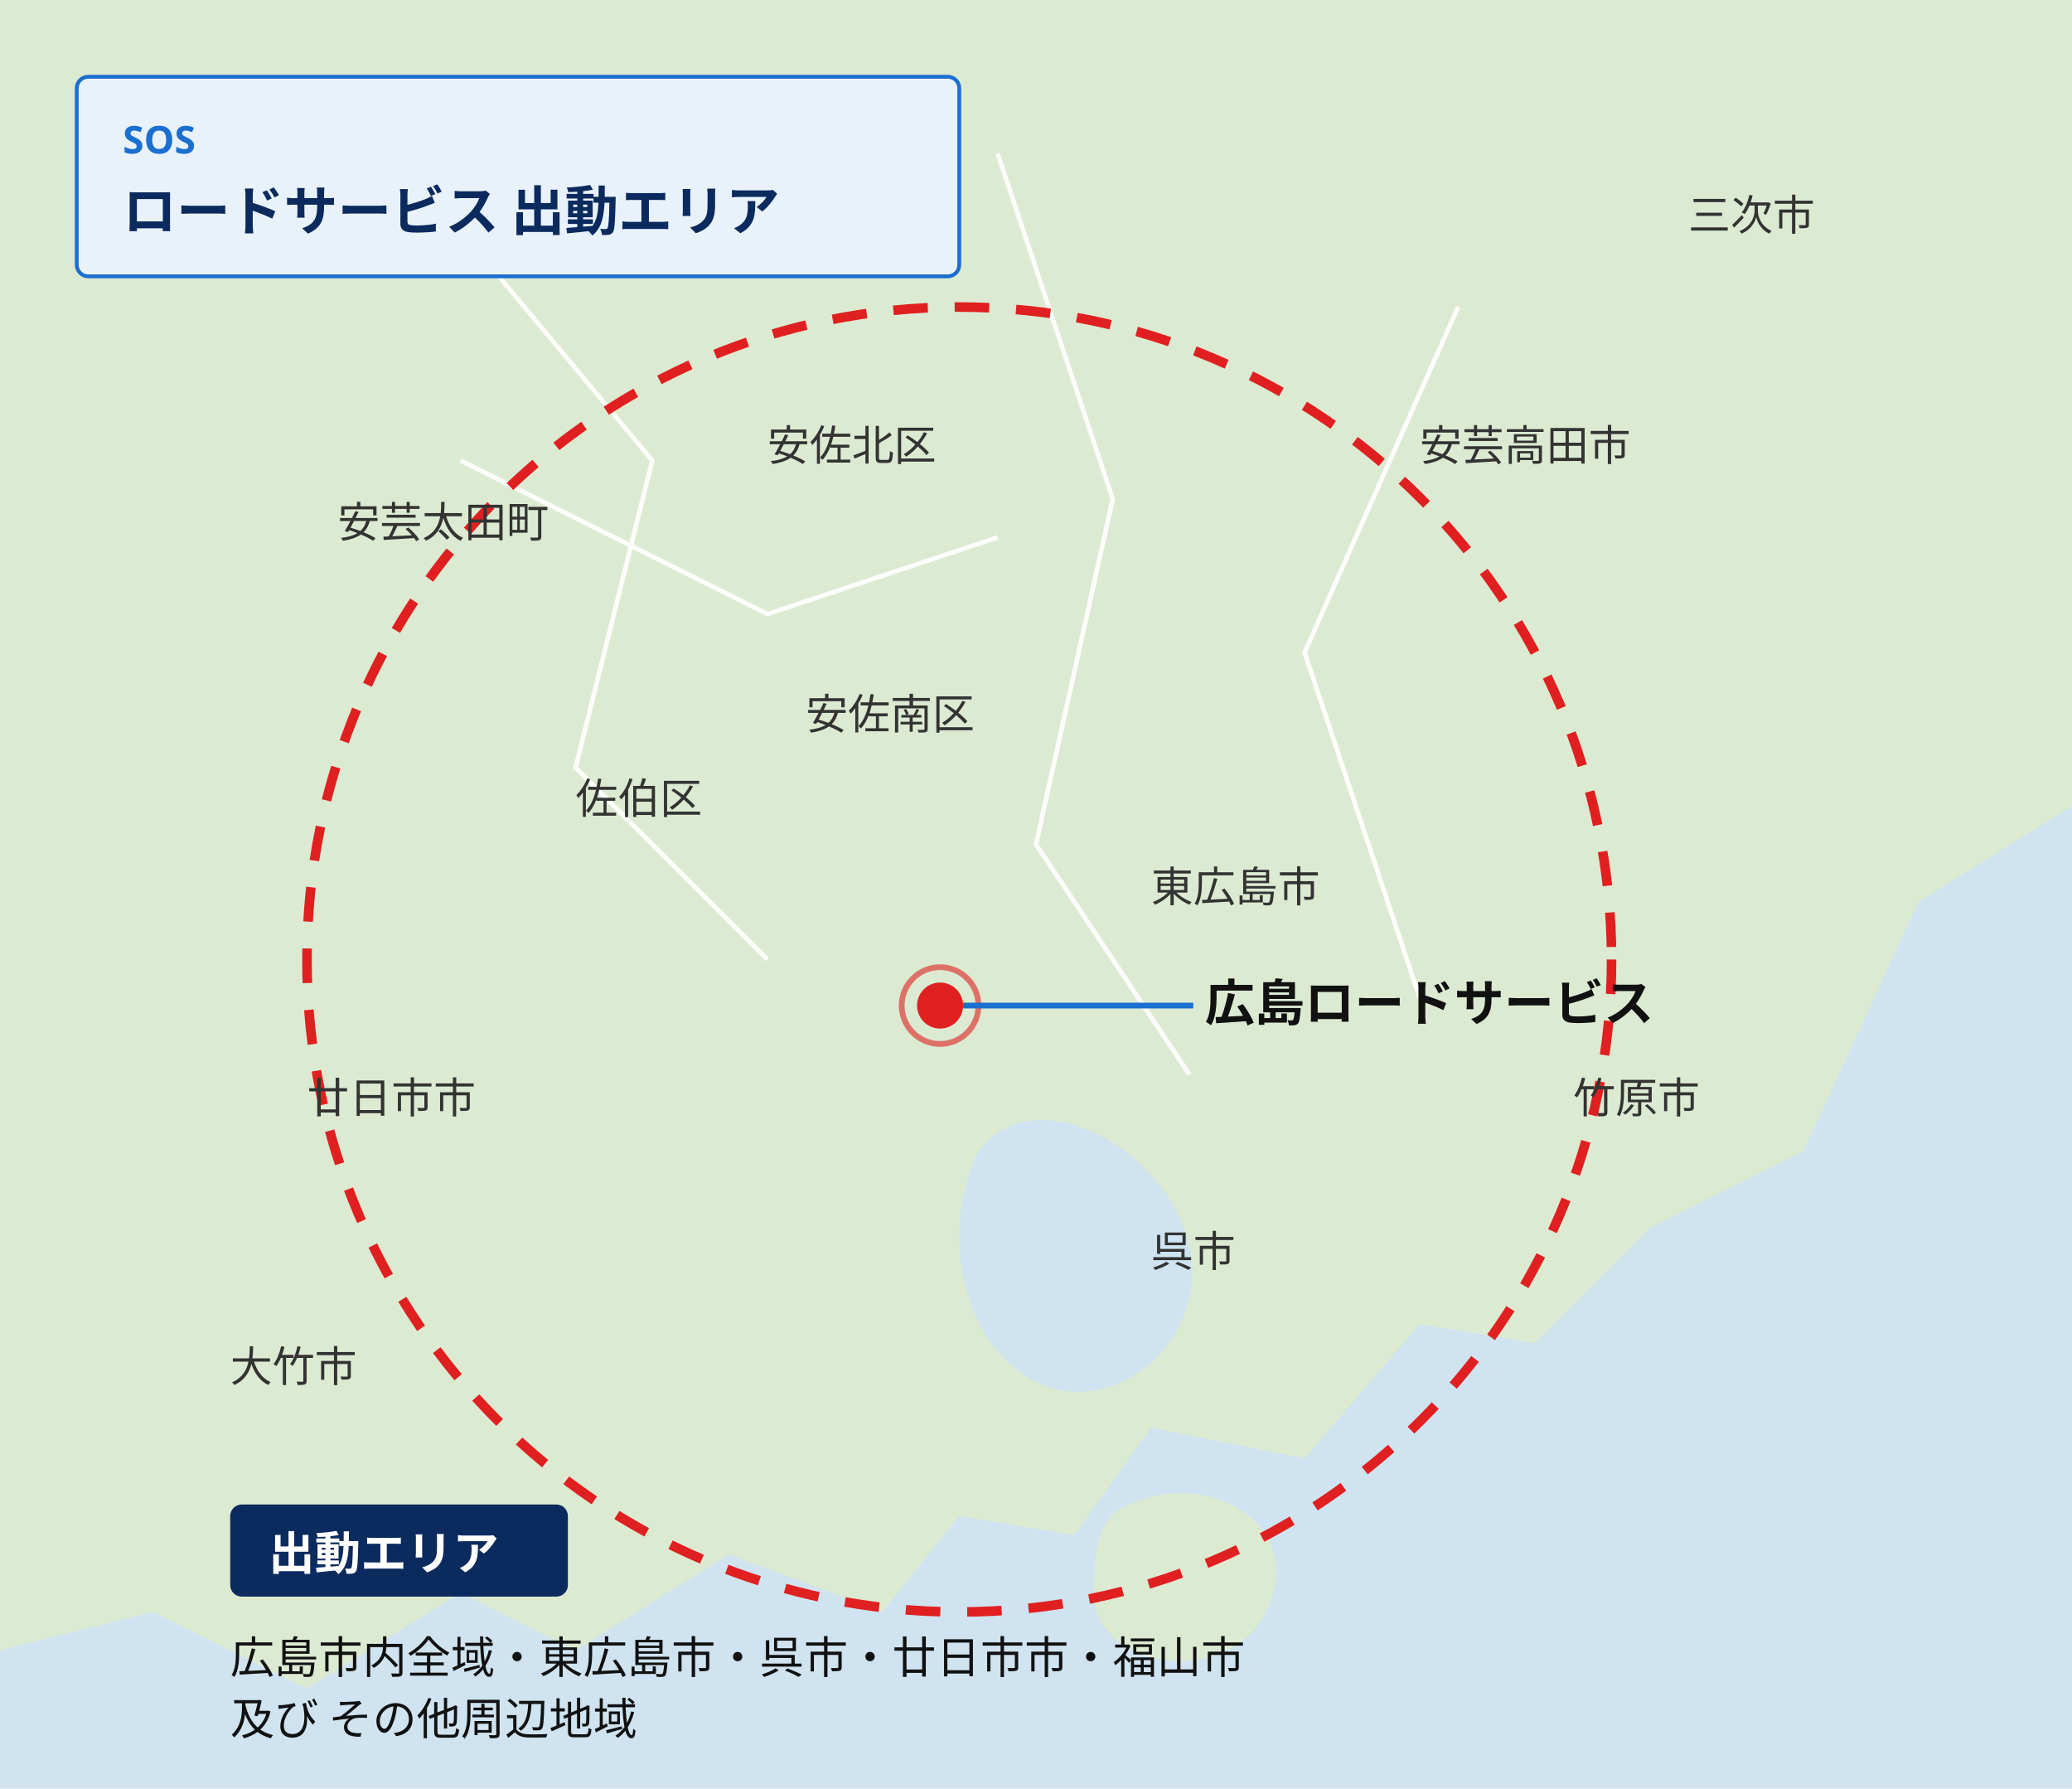
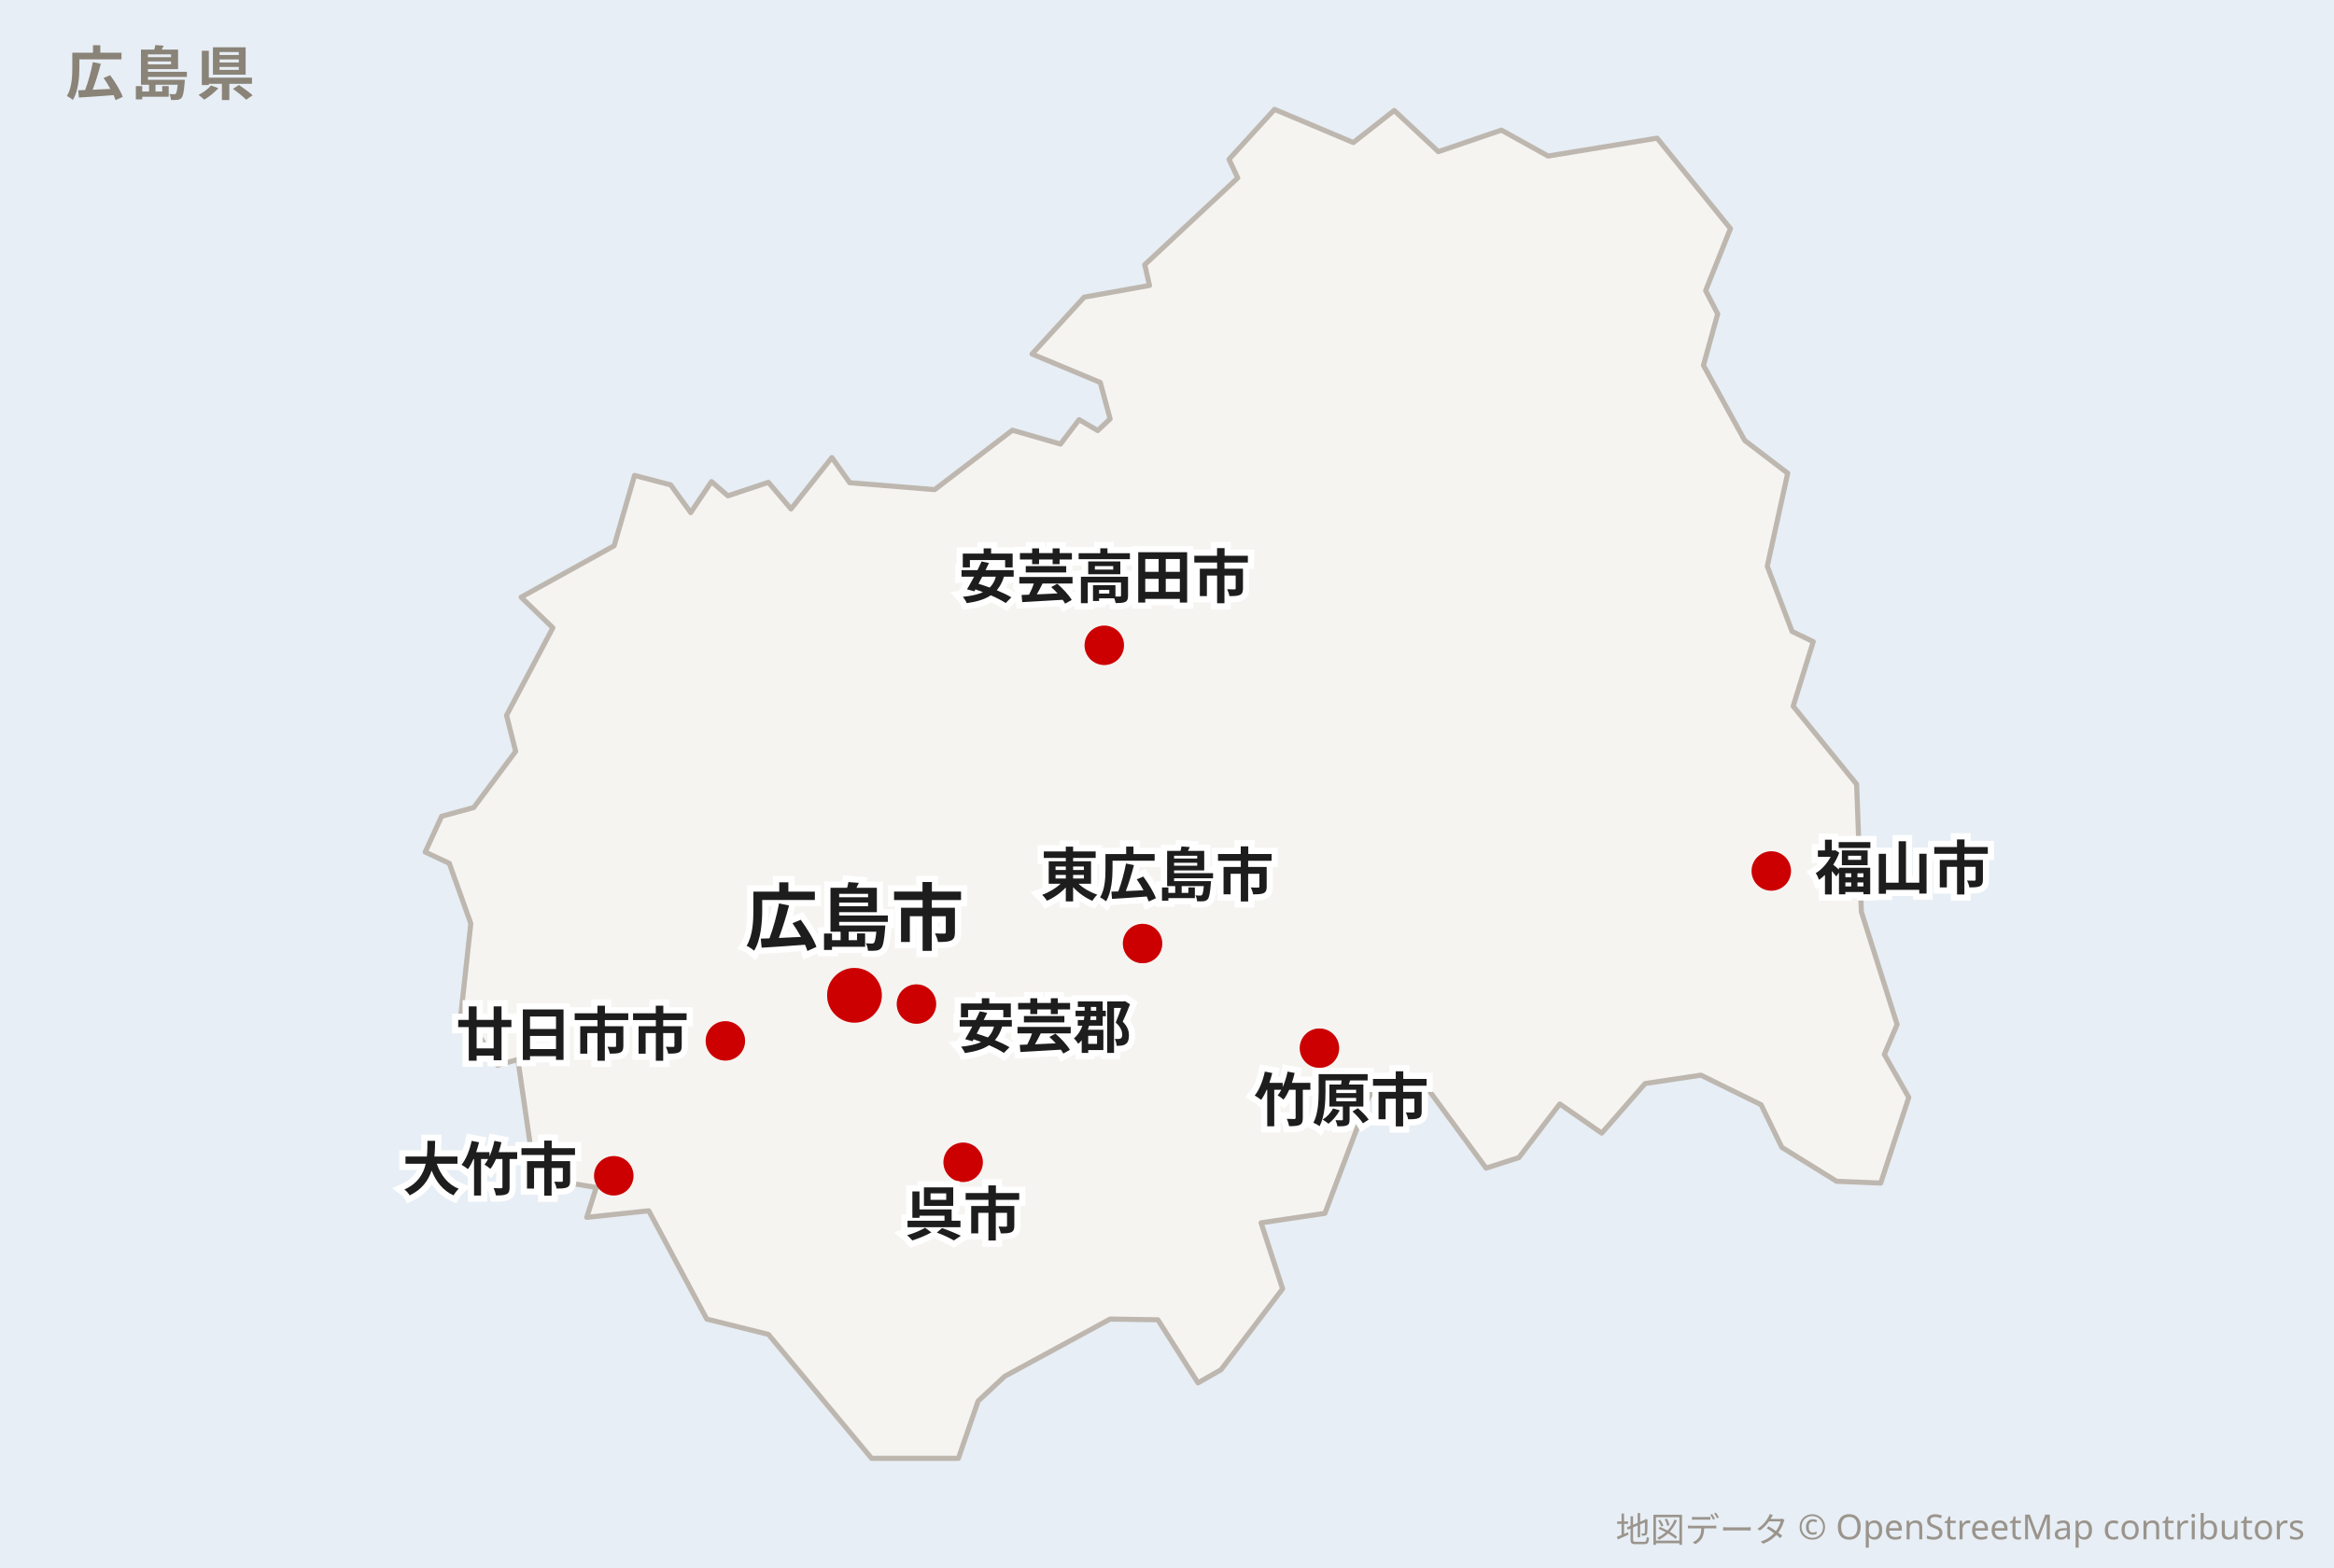
- <svg xmlns="http://www.w3.org/2000/svg" viewBox="0 0 540 466" font-family="Noto Sans JP, sans-serif">
-   <rect width="540" height="466" fill="#cfe3f0" />
-   <path d="M0 0H540V210L500 235 470 300 430 320 400 350 370 345 340 380 300 372 280 400 250 395 230 420 190 405 150 430 120 415 80 440 40 420 0 430Z" fill="#dcead2" />
-   <path d="M255 300c-10 20-5 50 15 60s45-10 40-35-40-45-55-25z" fill="#cfe3f0" />
-   <path d="M300 390c20-5 40 10 30 30s-45 15-45-5 5-22 15-25z" fill="#dcead2" />
-   <g stroke="#ffffff" stroke-width="1.2" fill="none" opacity=".9">
-     <path d="M120 60 170 120 150 200 200 250M260 40l30 90-20 90 40 60M380 80l-40 90 30 90M120 120l80 40 60-20" />
+ <svg xmlns="http://www.w3.org/2000/svg" viewBox="0 0 640 430" role="img" aria-label="対応エリアの地図">
+   <style>.sea{fill:#e7eef5}.land{fill:#f6f4f1;stroke:#bdb7af;stroke-width:1.4;stroke-linejoin:round}.lb{font:700 16px "Hiragino Sans","Noto Sans JP",sans-serif;fill:#1d1d1d;paint-order:stroke;stroke:#fff;stroke-width:3.4}.lbb{font-size:20px}.dt{fill:#cc0000}.rp{fill:#cc0000;opacity:.28}.hd{font:700 16px "Hiragino Sans",sans-serif;fill:#8a8378;letter-spacing:.12em}.cr{font:400 9.5px sans-serif;fill:#9a948c}</style>
+   <rect class="sea" width="640" height="430" />
+   <polygon class="land" points="116.6,233.7 123.2,236.8 129.1,253.3 125.9,282.7 130.2,282.1 136.4,292.2 142.0,290.6 146.7,322.9 163.5,325.7 160.9,333.9 177.9,332.1 193.8,361.8 210.7,366.0 239.0,400.0 262.8,400.0 268.2,384.3 275.5,377.5 304.4,361.8 317.5,362.0 328.5,379.3 334.8,375.7 351.7,353.5 345.8,335.4 363.3,332.8 375.6,300.2 391.7,298.9 407.5,320.4 416.5,317.5 427.7,302.8 439.2,310.8 451.1,297.2 466.4,294.9 482.9,303.0 488.6,314.7 503.6,324.0 515.7,324.5 523.4,301.0 516.7,289.2 520.2,281.0 510.4,250.1 509.1,215.1 491.7,193.7 497.2,176.0 491.4,173.2 484.6,155.3 490.2,129.8 478.4,120.8 467.1,100.2 471.0,86.1 467.7,79.7 474.5,62.7 454.4,37.9 424.5,42.8 411.7,35.7 394.4,41.6 382.3,30.3 371.1,39.1 349.5,30.0 337.0,43.7 339.4,48.8 313.9,72.6 315.2,78.3 297.3,81.5 283.0,97.1 301.7,104.9 304.4,114.9 301.0,118.1 295.9,115.1 290.8,121.8 277.6,118.0 256.3,134.3 233.0,132.4 228.1,125.5 216.9,139.6 210.7,132.3 199.6,136.0 195.1,132.1 189.4,140.6 183.9,133.0 174.0,130.4 168.4,149.7 142.9,163.8 151.6,172.2 138.9,196.2 141.4,206.1 129.9,221.5 121.1,223.9 116.6,233.7" />
+   <text class="hd" x="18" y="26">広島県</text>
+   <text class="cr" x="632" y="423" text-anchor="end">地図データ © OpenStreetMap contributors</text>
+   <g class="pin" style="--i:0">
+     <circle class="rp" cx="168.3" cy="322.5" r="5.4" />
+     <circle class="dt" cx="168.3" cy="322.5" r="5.4" />
+     <text class="lb" x="158.3" y="326.5" text-anchor="end">大竹市</text>
  </g>
-   <circle cx="250" cy="250" r="170" fill="none" stroke="#e02020" stroke-width="2.5" stroke-dasharray="9 7" />
-   <g font-size="11" fill="#333">
-     <text x="88" y="140">安芸太田町</text>
-     <text x="150" y="212">佐伯区</text>
-     <text x="210" y="190">安佐南区</text>
-     <text x="200" y="120">安佐北区</text>
-     <text x="300" y="235">東広島市</text>
-     <text x="370" y="120">安芸高田市</text>
-     <text x="80" y="290">廿日市市</text>
-     <text x="60" y="360">大竹市</text>
-     <text x="300" y="330">呉市</text>
-     <text x="410" y="290">竹原市</text>
-     <text x="440" y="60">三次市</text>
+   <g class="pin" style="--i:1">
+     <circle class="rp" cx="198.9" cy="285.5" r="5.4" />
+     <circle class="dt" cx="198.9" cy="285.5" r="5.4" />
+     <text class="lb" x="188.9" y="289.5" text-anchor="end">廿日市市</text>
  </g>
-   <circle cx="245" cy="262" r="6" fill="#e02020" />
-   <circle cx="245" cy="262" r="10" fill="none" stroke="#e02020" stroke-width="1.5" opacity=".6" />
-   <path d="M251 262h60" stroke="#1a6fd0" stroke-width="1.5" />
-   <text x="314" y="266" font-size="13" font-weight="700" fill="#111">広島ロードサービス</text>
-   <rect x="20" y="20" width="230" height="52" rx="3" fill="#e9f2fb" stroke="#1a6fd0" />
-   <text x="32" y="40" font-size="10" fill="#1a6fd0" font-weight="700">SOS</text>
-   <text x="32" y="60" font-size="14" font-weight="700" fill="#0b2a5e">ロードサービス 出動エリア</text>
-   <rect x="60" y="392" width="88" height="24" rx="3" fill="#0b2a5e" />
-   <text x="70" y="409" font-size="12" font-weight="700" fill="#fff">出動エリア</text>
-   <text x="60" y="436" font-size="11.5" fill="#111">広島市内全域・東広島市・呉市・廿日市市・福山市</text>
-   <text x="60" y="452" font-size="11.5" fill="#111">及び その他周辺地域</text>
+   <g class="pin" style="--i:2">
+     <circle class="rp" cx="234.3" cy="273.0" r="7.5" />
+     <circle class="dt" cx="234.3" cy="273.0" r="7.5" />
+     <text class="lb lbb" x="234.3" y="259.0" text-anchor="middle">広島市</text>
+   </g>
+   <g class="pin" style="--i:3">
+     <circle class="rp" cx="251.3" cy="275.4" r="5.4" />
+     <circle class="dt" cx="251.3" cy="275.4" r="5.4" />
+     <text class="lb" x="262.3" y="287.4" text-anchor="start">安芸郡</text>
+   </g>
+   <g class="pin" style="--i:4">
+     <circle class="rp" cx="264.1" cy="318.8" r="5.4" />
+     <circle class="dt" cx="264.1" cy="318.8" r="5.4" />
+     <text class="lb" x="264.1" y="338.8" text-anchor="middle">呉市</text>
+   </g>
+   <g class="pin" style="--i:5">
+     <circle class="rp" cx="313.3" cy="258.8" r="5.4" />
+     <circle class="dt" cx="313.3" cy="258.8" r="5.4" />
+     <text class="lb" x="317.3" y="245.8" text-anchor="middle">東広島市</text>
+   </g>
+   <g class="pin" style="--i:6">
+     <circle class="rp" cx="361.8" cy="287.5" r="5.4" />
+     <circle class="dt" cx="361.8" cy="287.5" r="5.4" />
+     <text class="lb" x="367.8" y="307.5" text-anchor="middle">竹原市</text>
+   </g>
+   <g class="pin" style="--i:7">
+     <circle class="rp" cx="302.8" cy="177.0" r="5.4" />
+     <circle class="dt" cx="302.8" cy="177.0" r="5.4" />
+     <text class="lb" x="302.8" y="164.0" text-anchor="middle">安芸高田市</text>
+   </g>
+   <g class="pin" style="--i:8">
+     <circle class="rp" cx="485.7" cy="238.9" r="5.4" />
+     <circle class="dt" cx="485.7" cy="238.9" r="5.4" />
+     <text class="lb" x="497.7" y="243.9" text-anchor="start">福山市</text>
+   </g>
</svg>
